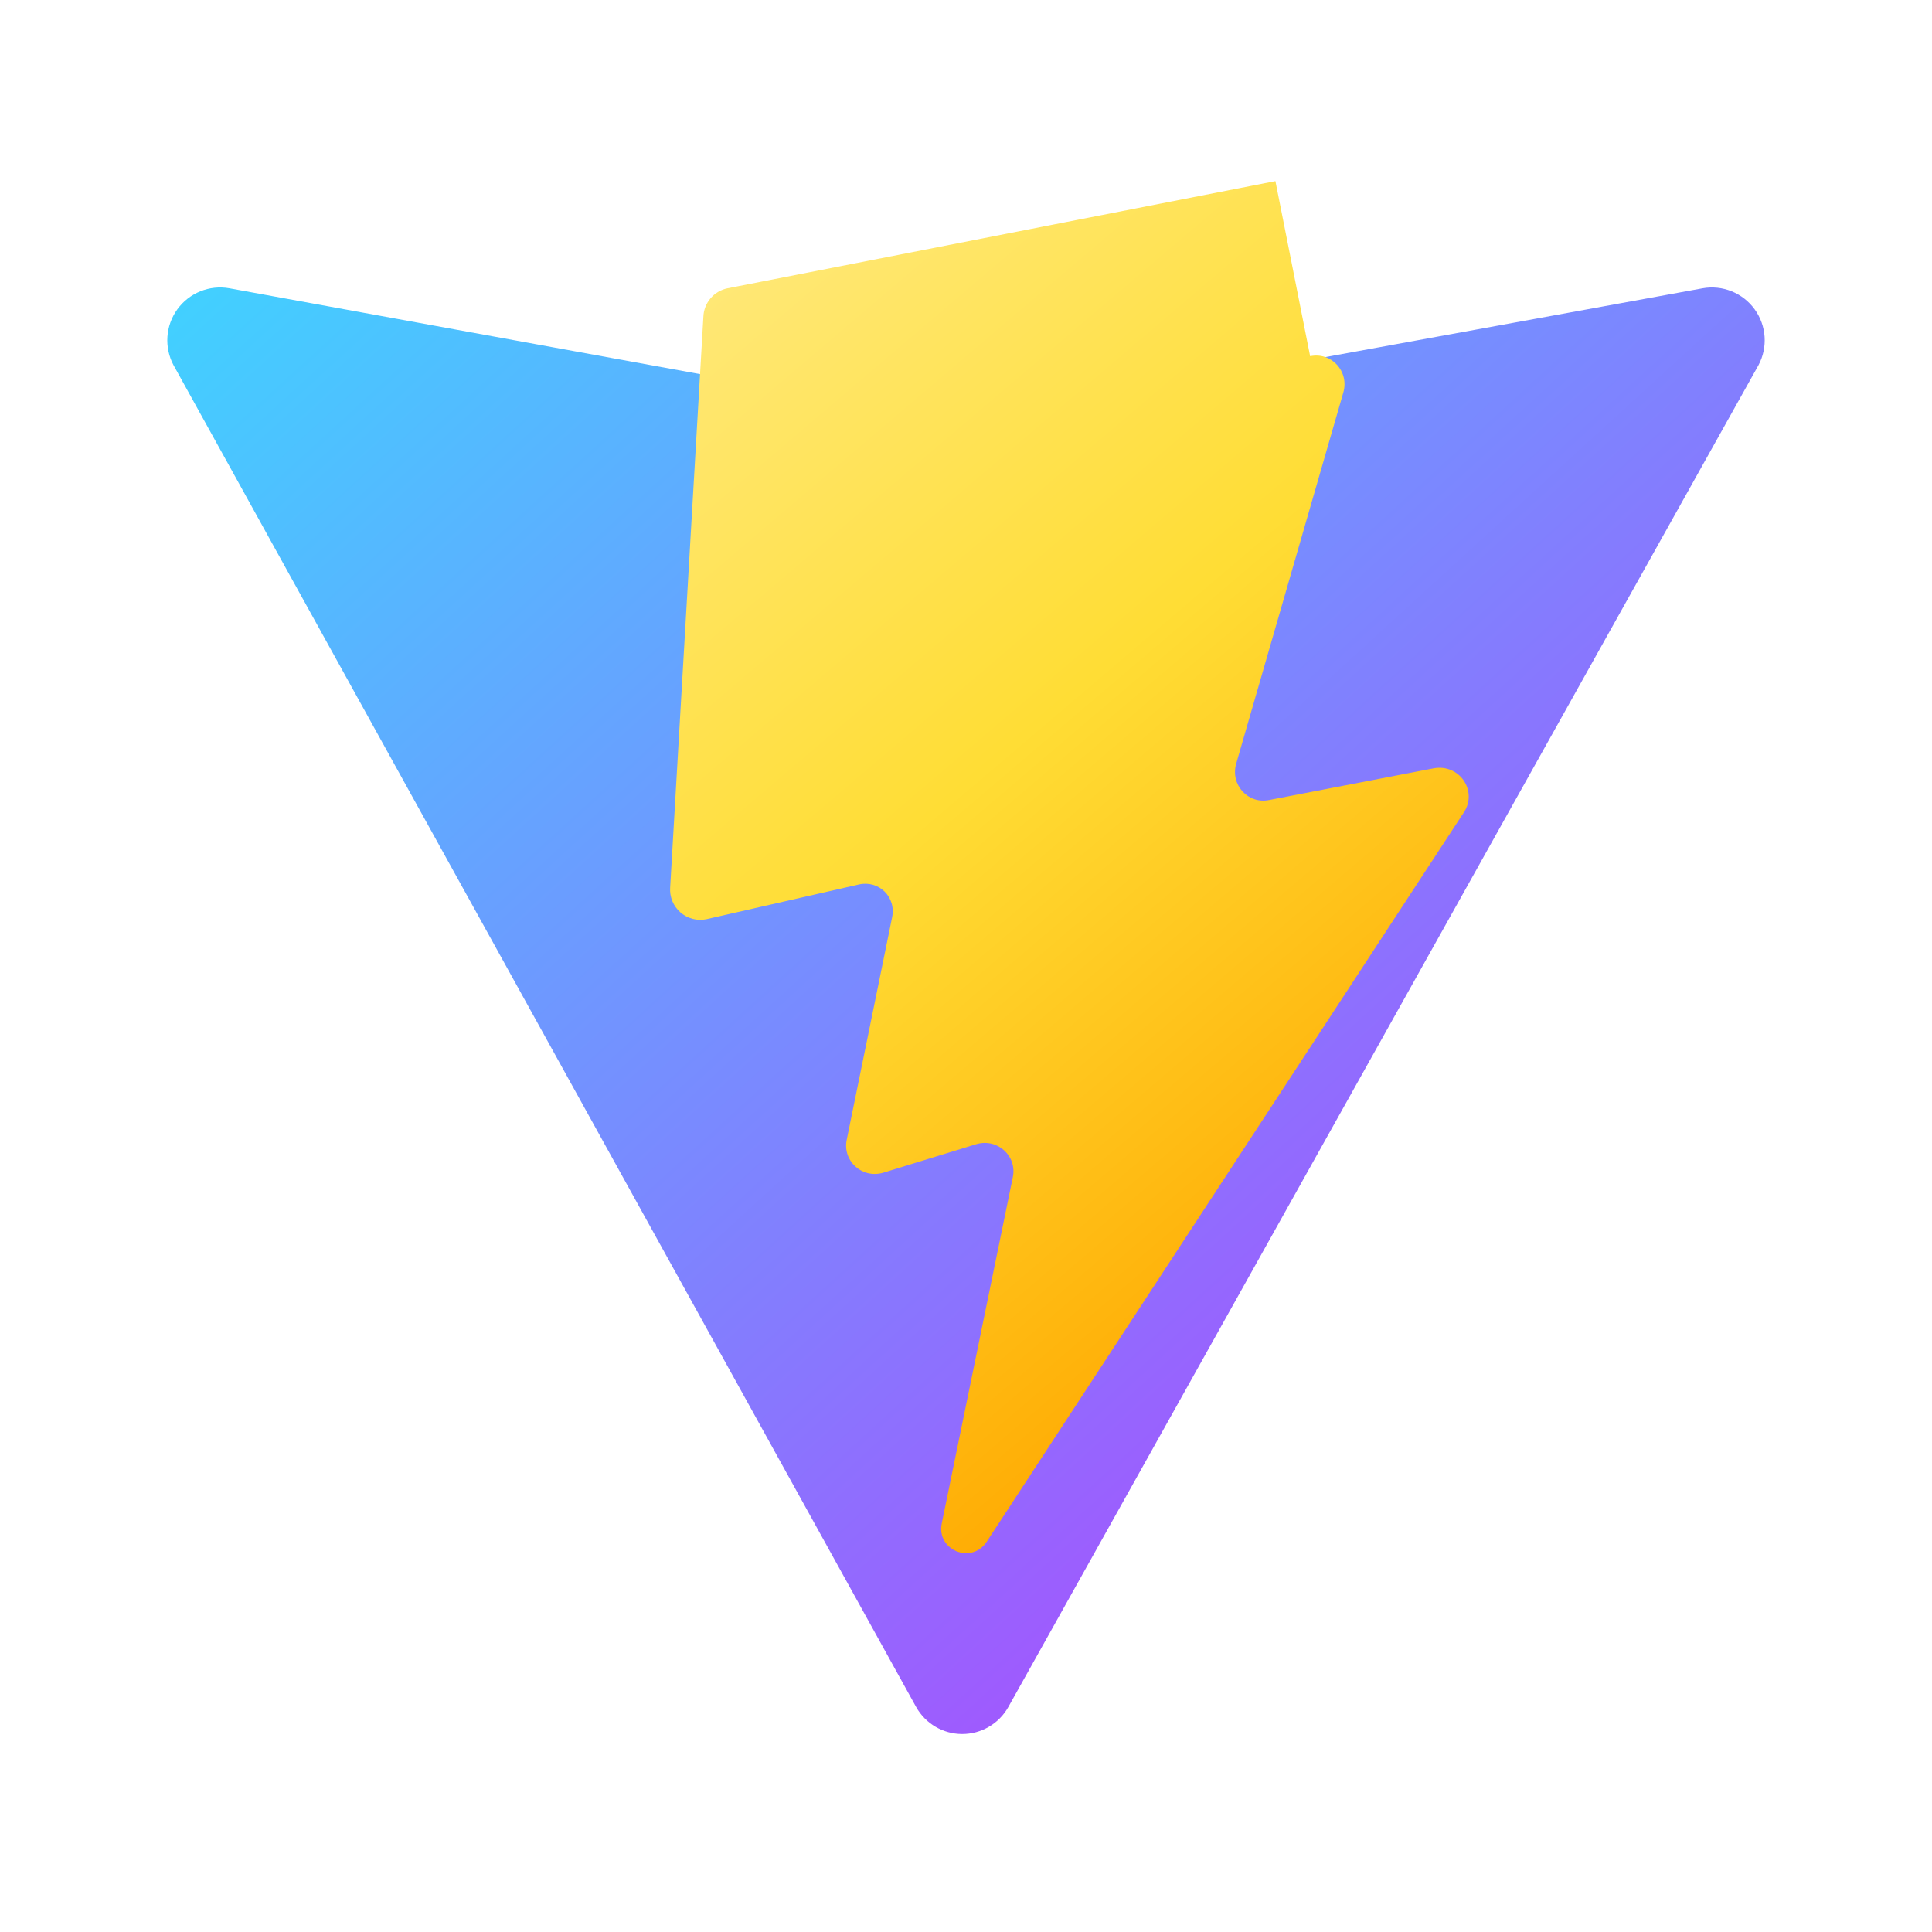
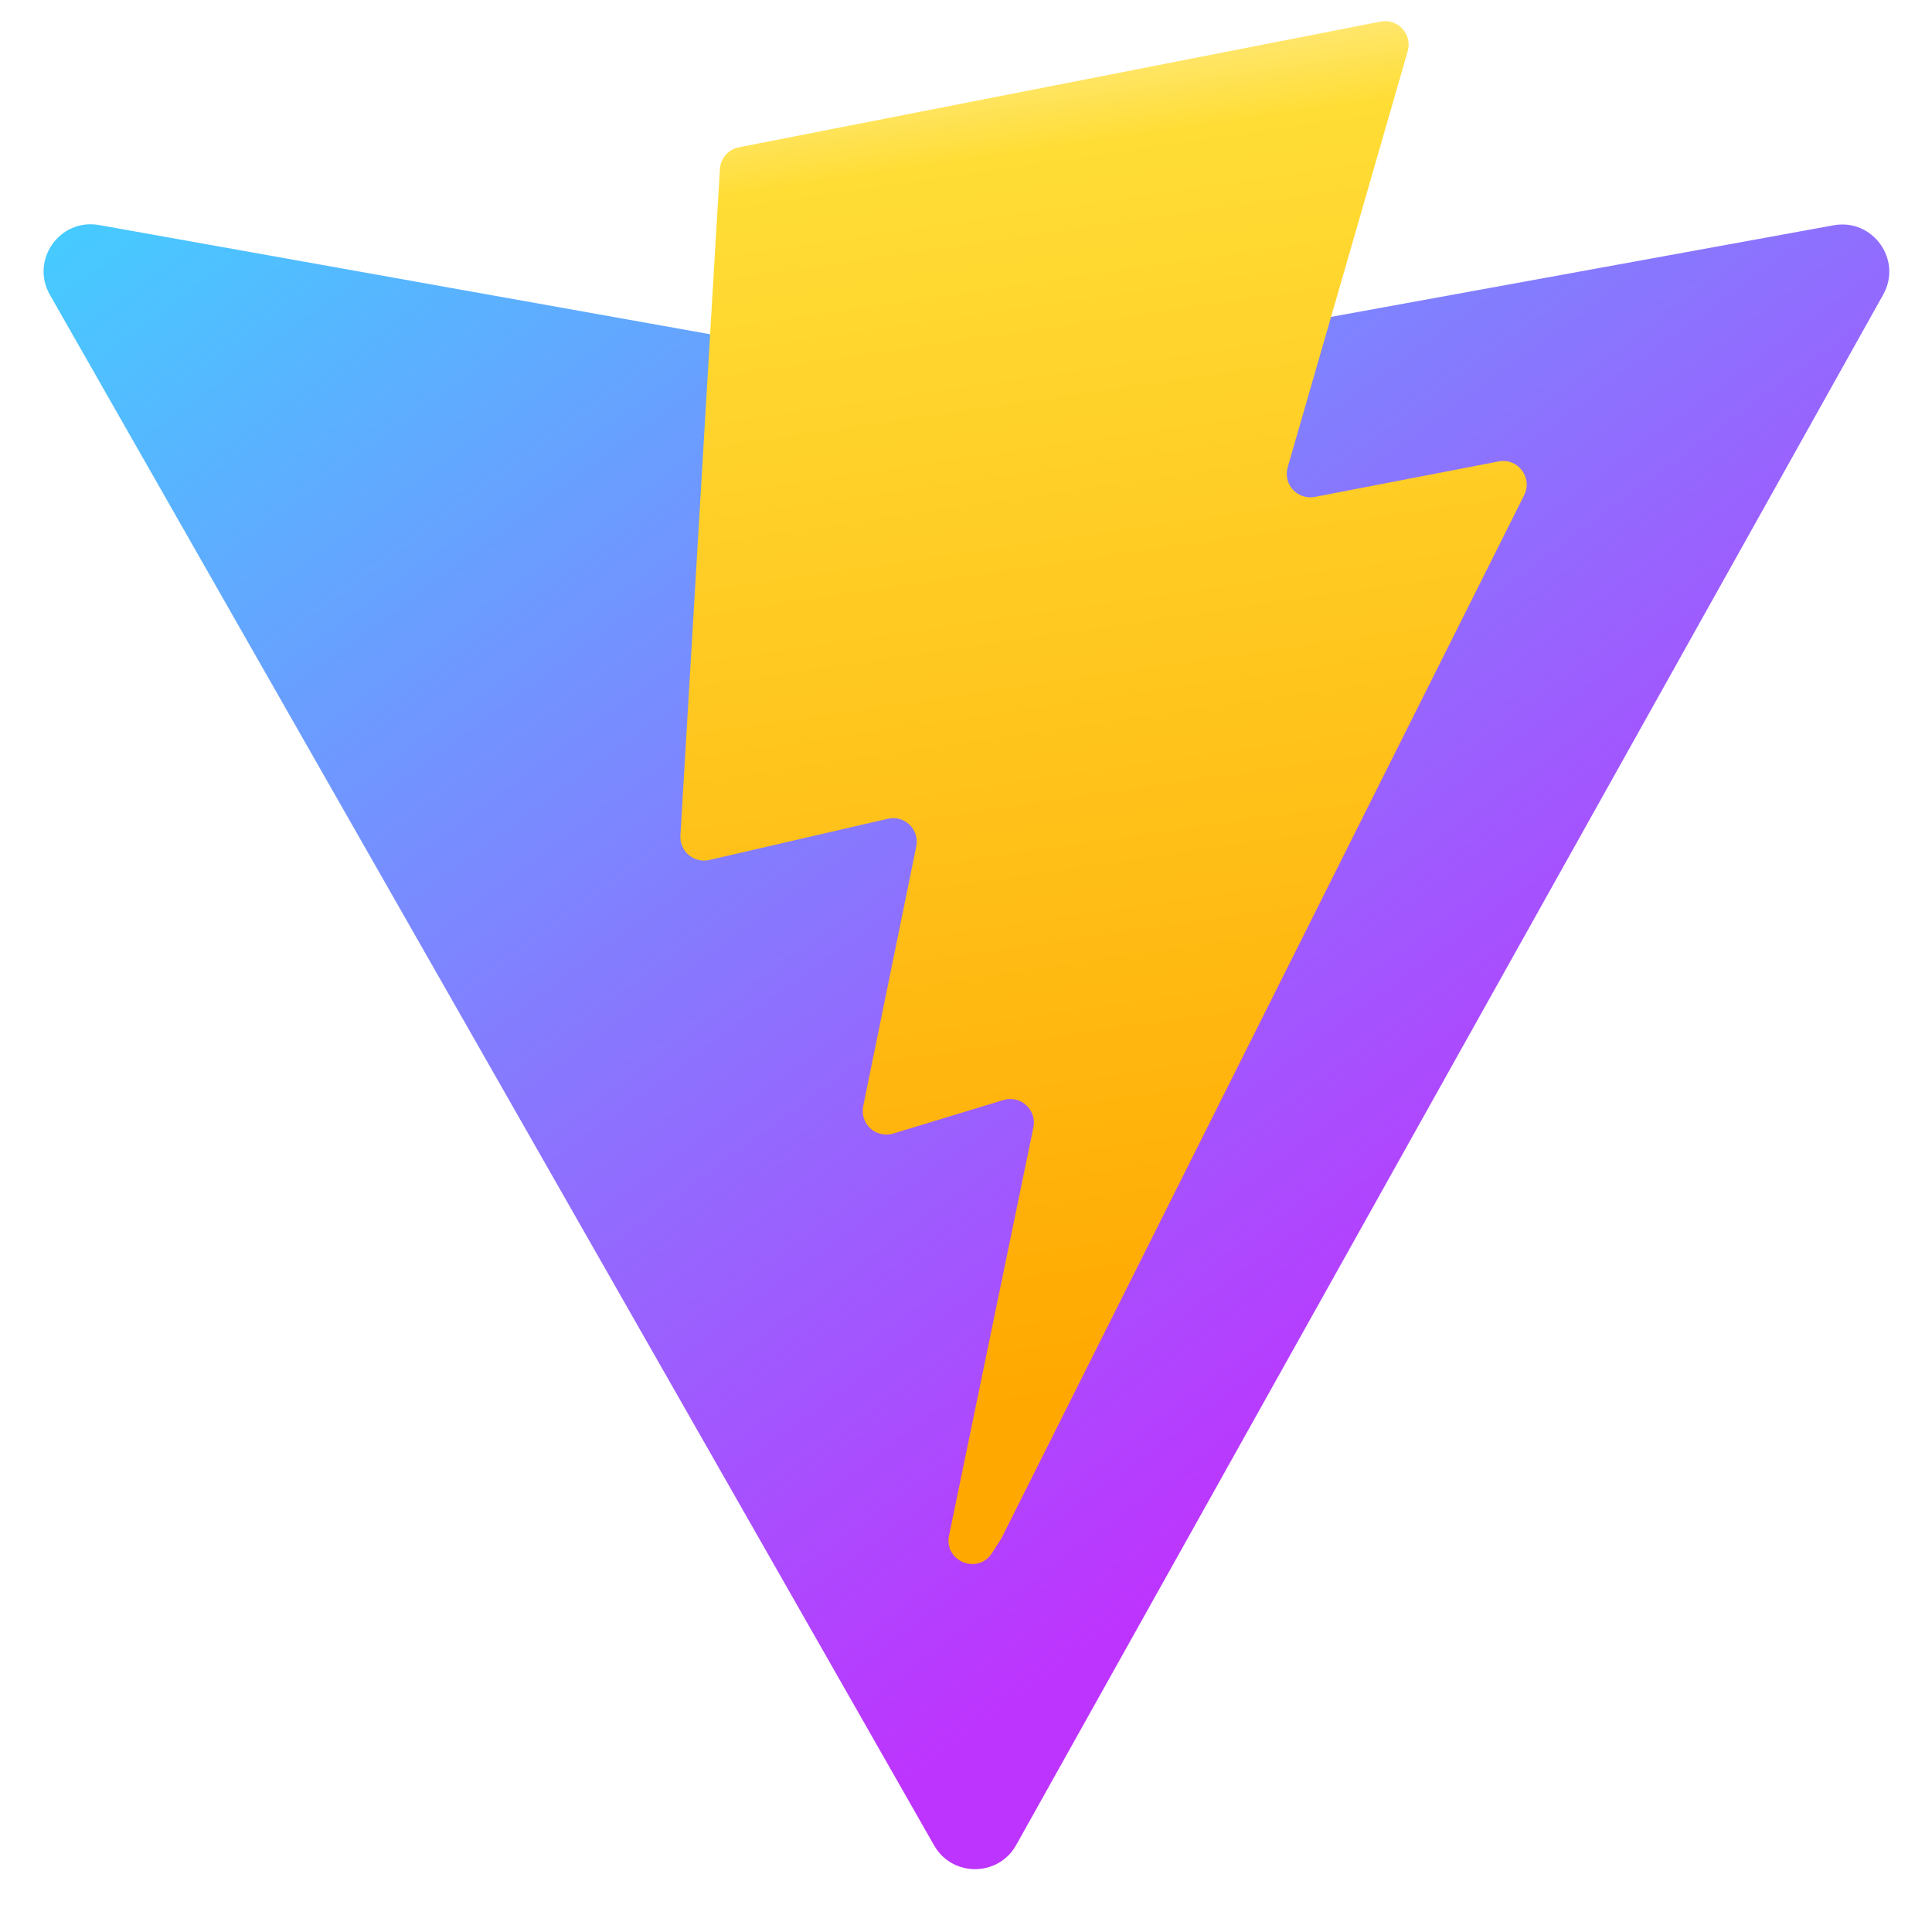
<svg xmlns="http://www.w3.org/2000/svg" viewBox="0 0 128 128">
  <defs>
-     <linearGradient id="vite-bg" x1="0" y1="0" x2="1" y2="1">
-       <stop offset="0%" stop-color="#41D1FF" />
-       <stop offset="100%" stop-color="#BD34FE" />
+     <linearGradient id="a" x1="6" x2="235" y1="33" y2="344" gradientTransform="translate(0 .937) scale(.3122)" gradientUnits="userSpaceOnUse">
+       <stop offset="0" stop-color="#41d1ff" />
+       <stop offset="1" stop-color="#bd34fe" />
    </linearGradient>
-     <linearGradient id="vite-bolt" x1="0" y1="0" x2="0.5" y2="1">
-       <stop offset="0%" stop-color="#FFEA83" />
-       <stop offset="50%" stop-color="#FFDD35" />
-       <stop offset="100%" stop-color="#FFA800" />
+     <linearGradient id="b" x1="194.651" x2="236.076" y1="8.818" y2="292.989" gradientTransform="translate(0 .937) scale(.3122)" gradientUnits="userSpaceOnUse">
+       <stop offset="0" stop-color="#ffea83" />
+       <stop offset=".083" stop-color="#ffdd35" />
+       <stop offset="1" stop-color="#ffa800" />
    </linearGradient>
  </defs>
-   <path fill="url(#vite-bg)" d="M116.5 24.2L66.8 113.1a3.5 3.5 0 0 1-6.1 0L11.5 24.2a3.5 3.5 0 0 1 3.7-5.1L64 28l48.8-8.9a3.5 3.5 0 0 1 3.7 5.1z" />
-   <path fill="url(#vite-bolt)" d="M84.5 12L48.2 19.1a2 2 0 0 0-1.6 1.9l-2.2 37.8a2 2 0 0 0 2.4 2.1l10.1-2.3c1.3-.3 2.5.8 2.2 2.2l-3 14.7c-.3 1.4 1 2.6 2.4 2.2l6.2-1.9c1.4-.4 2.7.8 2.4 2.2l-4.7 22.9c-.4 1.8 2 2.8 3 1.2L97 53.8c.9-1.4-.3-3.2-2-2.9l-10.9 2.1c-1.4.3-2.6-1-2.2-2.4l7.1-24.6c.4-1.4-.8-2.7-2.2-2.4L84.5 12z" />
+   <path fill="url(#a)" d="M124.766 19.52 67.324 122.238c-1.187 2.121-4.234 2.133-5.437.024L3.305 19.532c-1.313-2.302.652-5.087 3.261-4.622L64.07 25.187a3.09 3.09 0 0 0 1.11 0l56.3-10.261c2.598-.473 4.575 2.289 3.286 4.594Zm0 0" />
+   <path fill="url(#b)" d="M91.46 1.43 48.954 9.758a1.56 1.56 0 0 0-1.258 1.437l-2.617 44.168a1.563 1.563 0 0 0 1.91 1.614l11.836-2.735a1.562 1.562 0 0 1 1.88 1.836l-3.517 17.219a1.562 1.562 0 0 0 1.985 1.805l7.308-2.223c1.133-.344 2.223.652 1.985 1.812l-5.59 27.047c-.348 1.692 1.902 2.614 2.84 1.164l.625-.968 34.64-69.13c.582-1.16-.421-2.48-1.69-2.234l-12.185 2.352a1.558 1.558 0 0 1-1.793-1.965l7.95-27.562A1.56 1.56 0 0 0 91.46 1.43Zm0 0" />
</svg>
